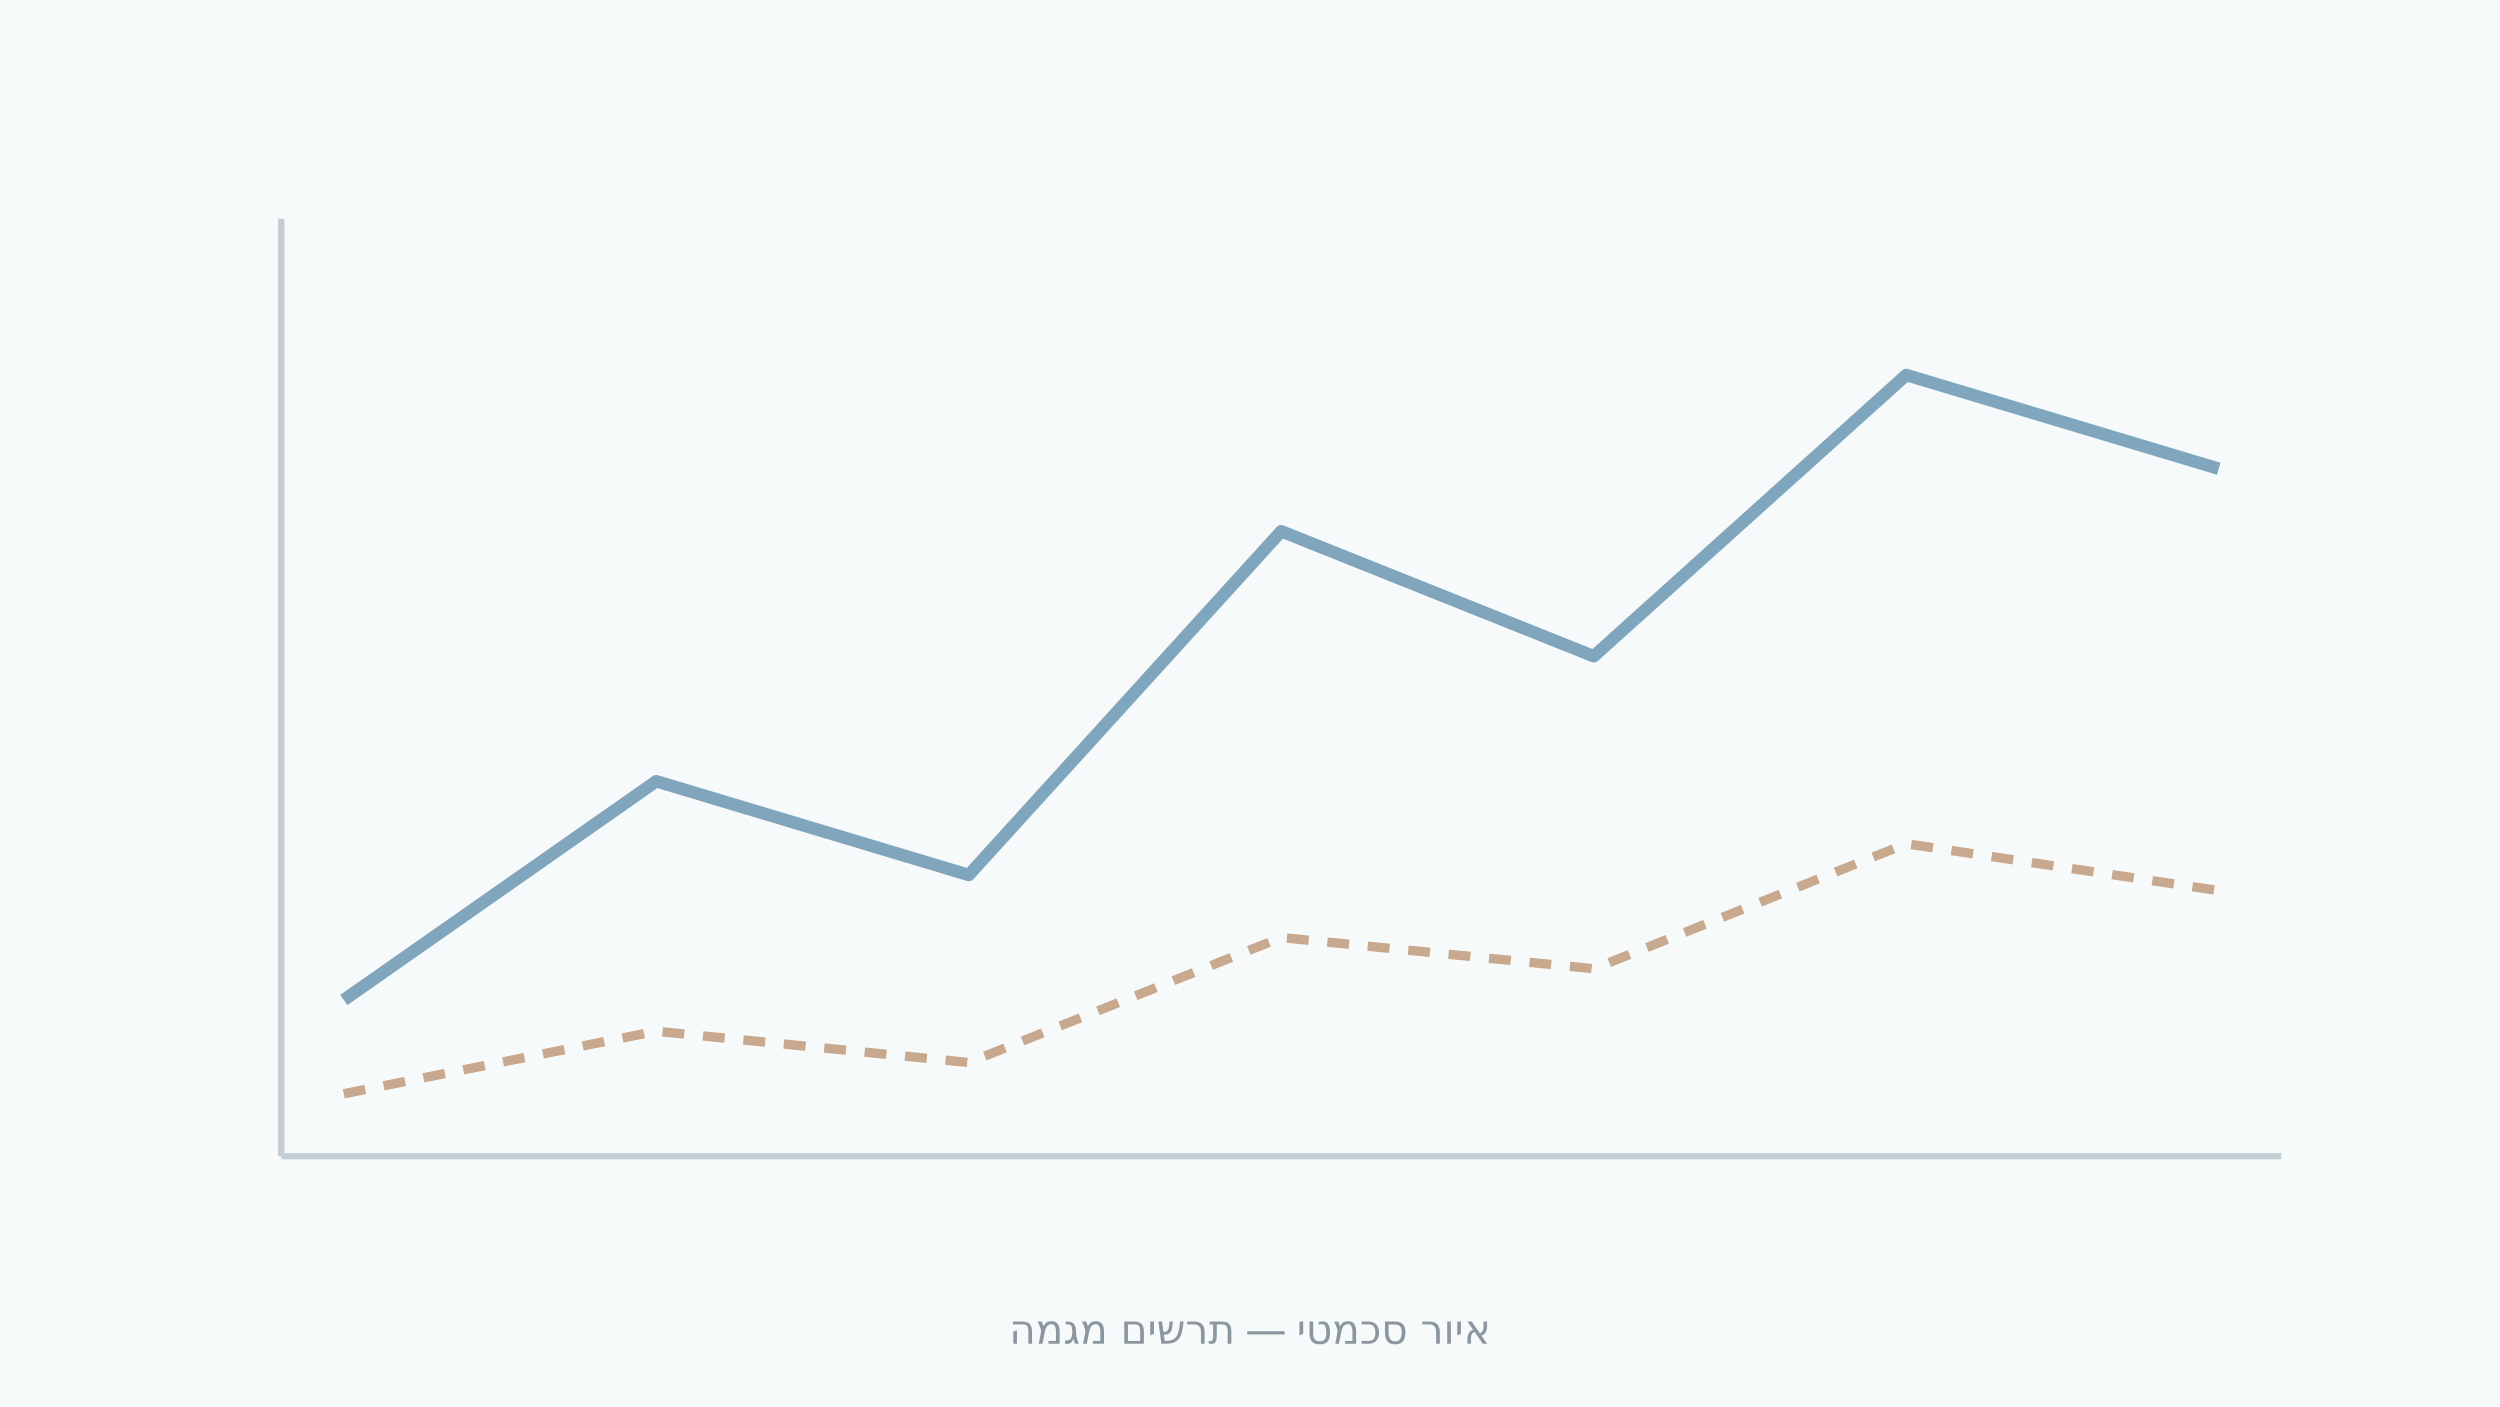
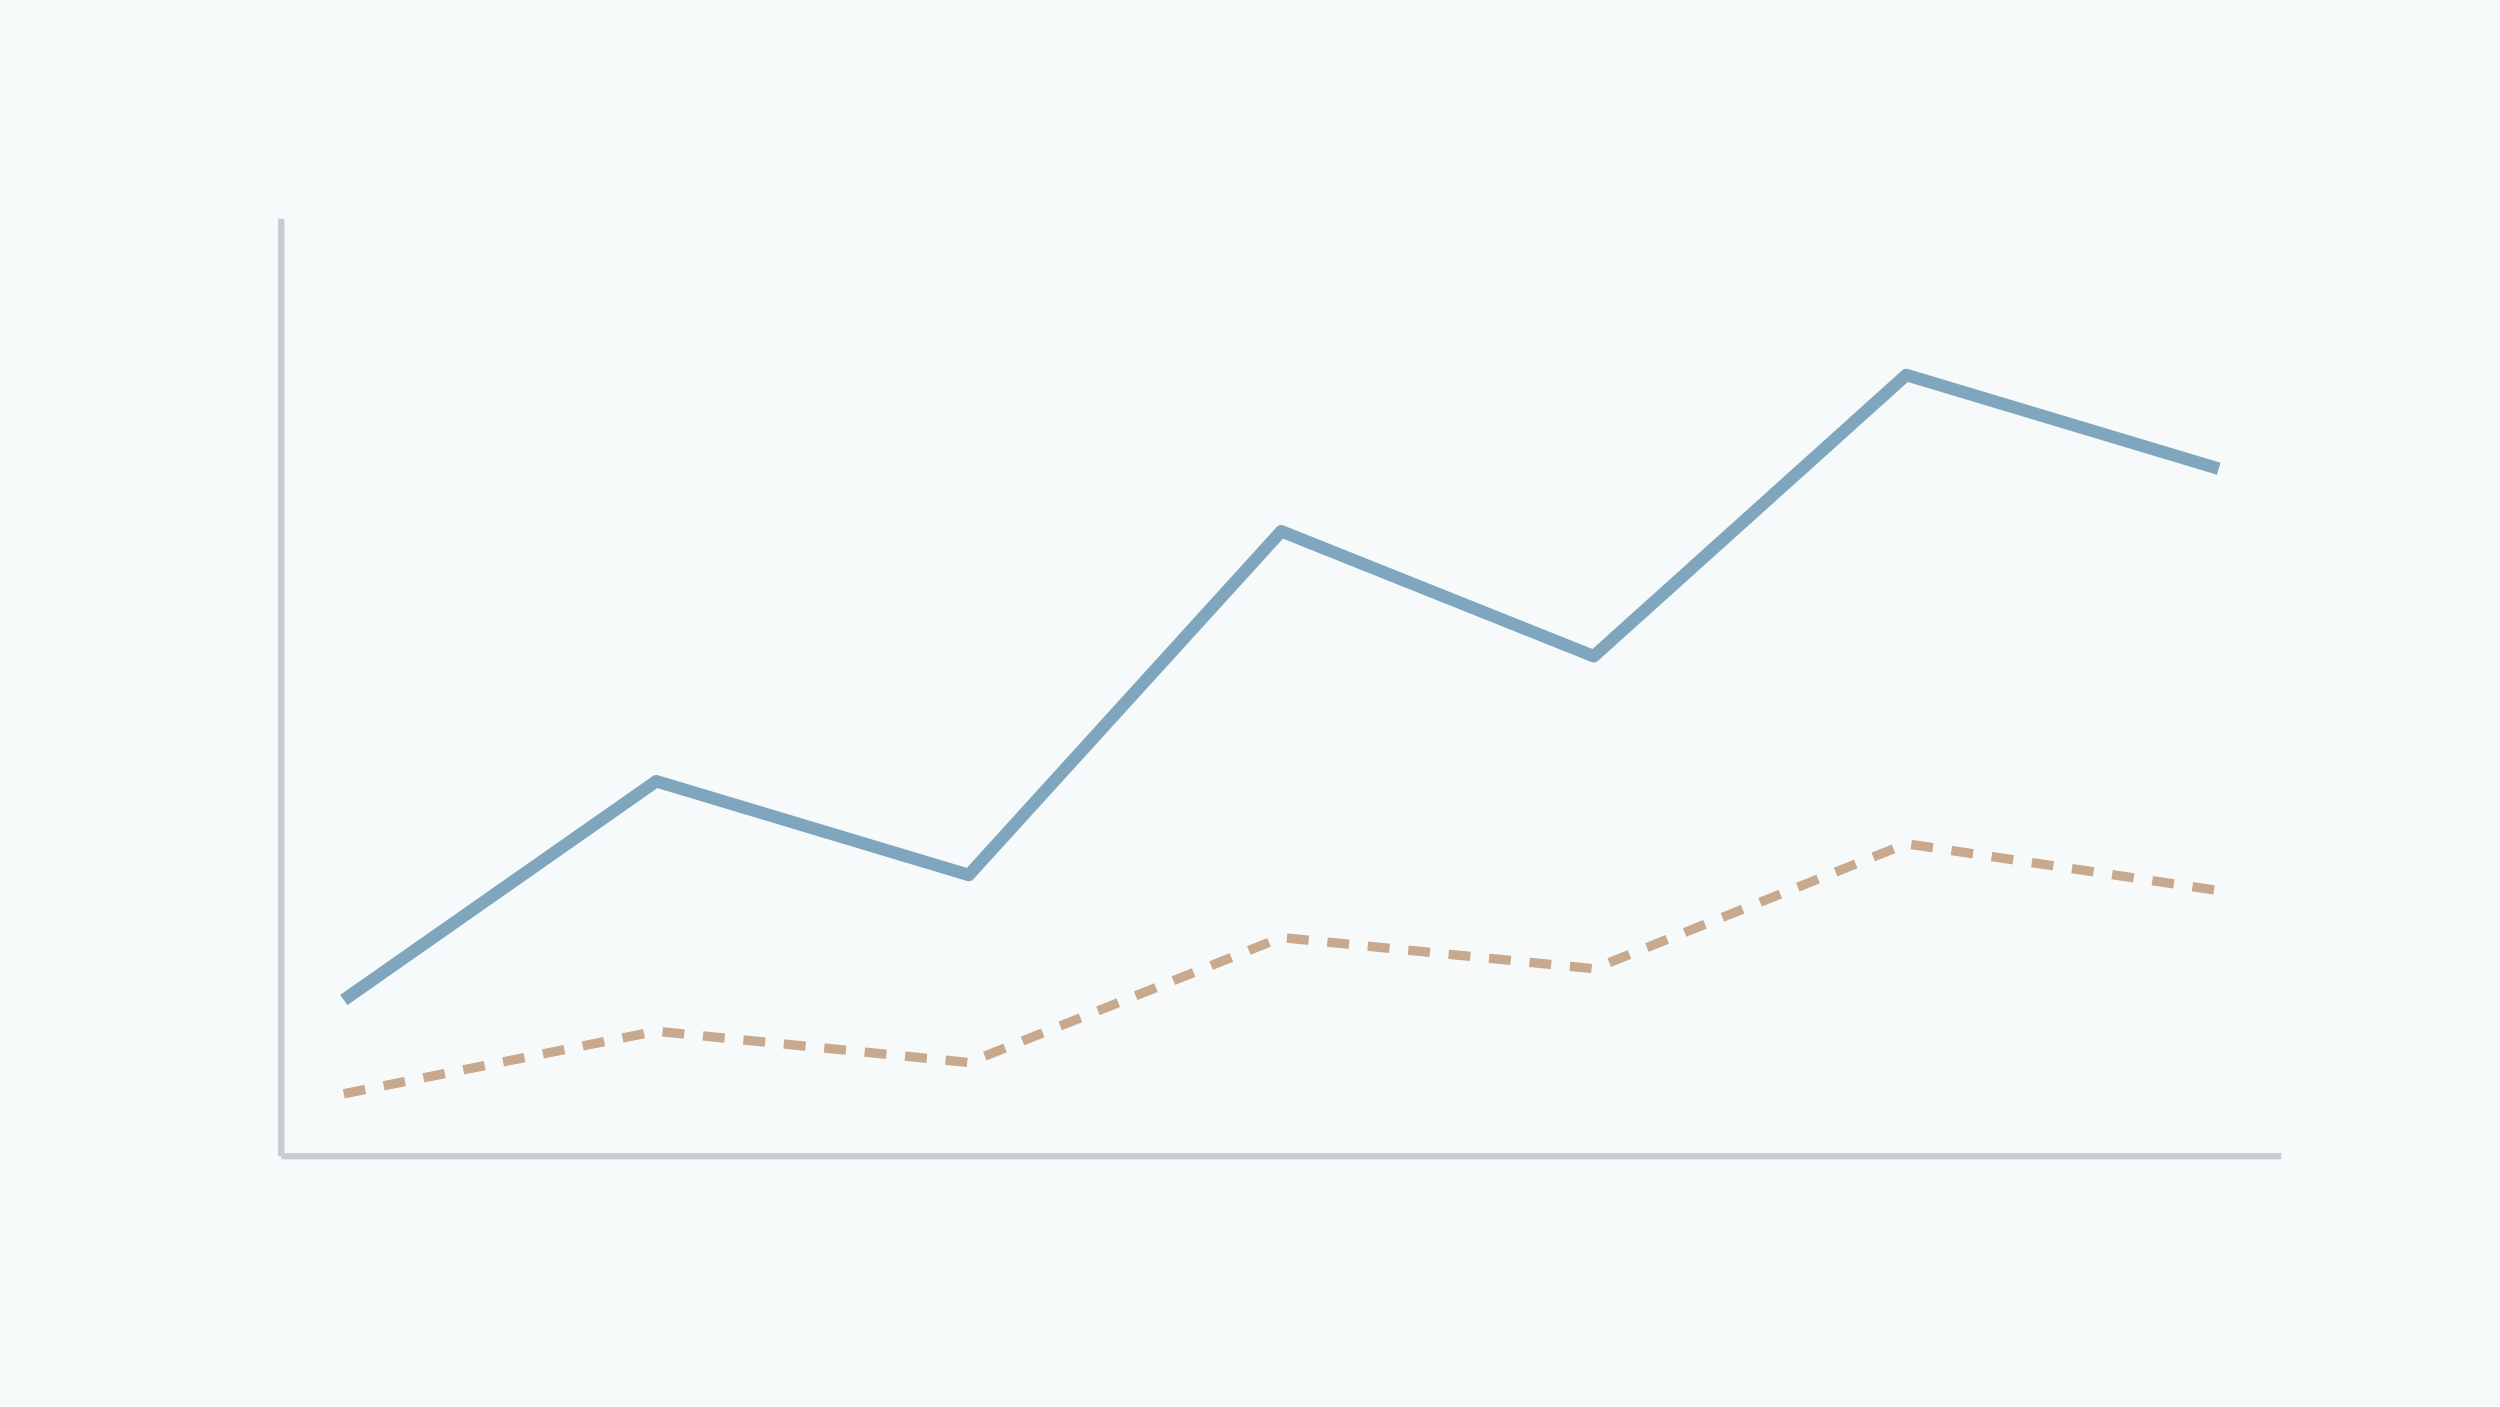
<svg xmlns="http://www.w3.org/2000/svg" viewBox="0 0 800 450" width="800" height="450">
  <rect width="800" height="450" fill="#F7FAFB" />
  <line x1="90" y1="370" x2="730" y2="370" stroke="#C3CDD4" stroke-width="2" />
  <line x1="90" y1="70" x2="90" y2="370" stroke="#C3CDD4" stroke-width="2" />
  <polyline points="110,320 210,250 310,280 410,170 510,210 610,120 710,150" fill="none" stroke="#7FA6BC" stroke-width="4" stroke-linejoin="round" />
  <polyline points="110,350 210,330 310,340 410,300 510,310 610,270 710,285" fill="none" stroke="#C9A98E" stroke-width="3" stroke-dasharray="7 6" />
-   <text x="400" y="430" font-size="13" fill="#8A97A0" text-anchor="middle" font-family="sans-serif">איור סכמטי — תרשים מגמה</text>
</svg>
